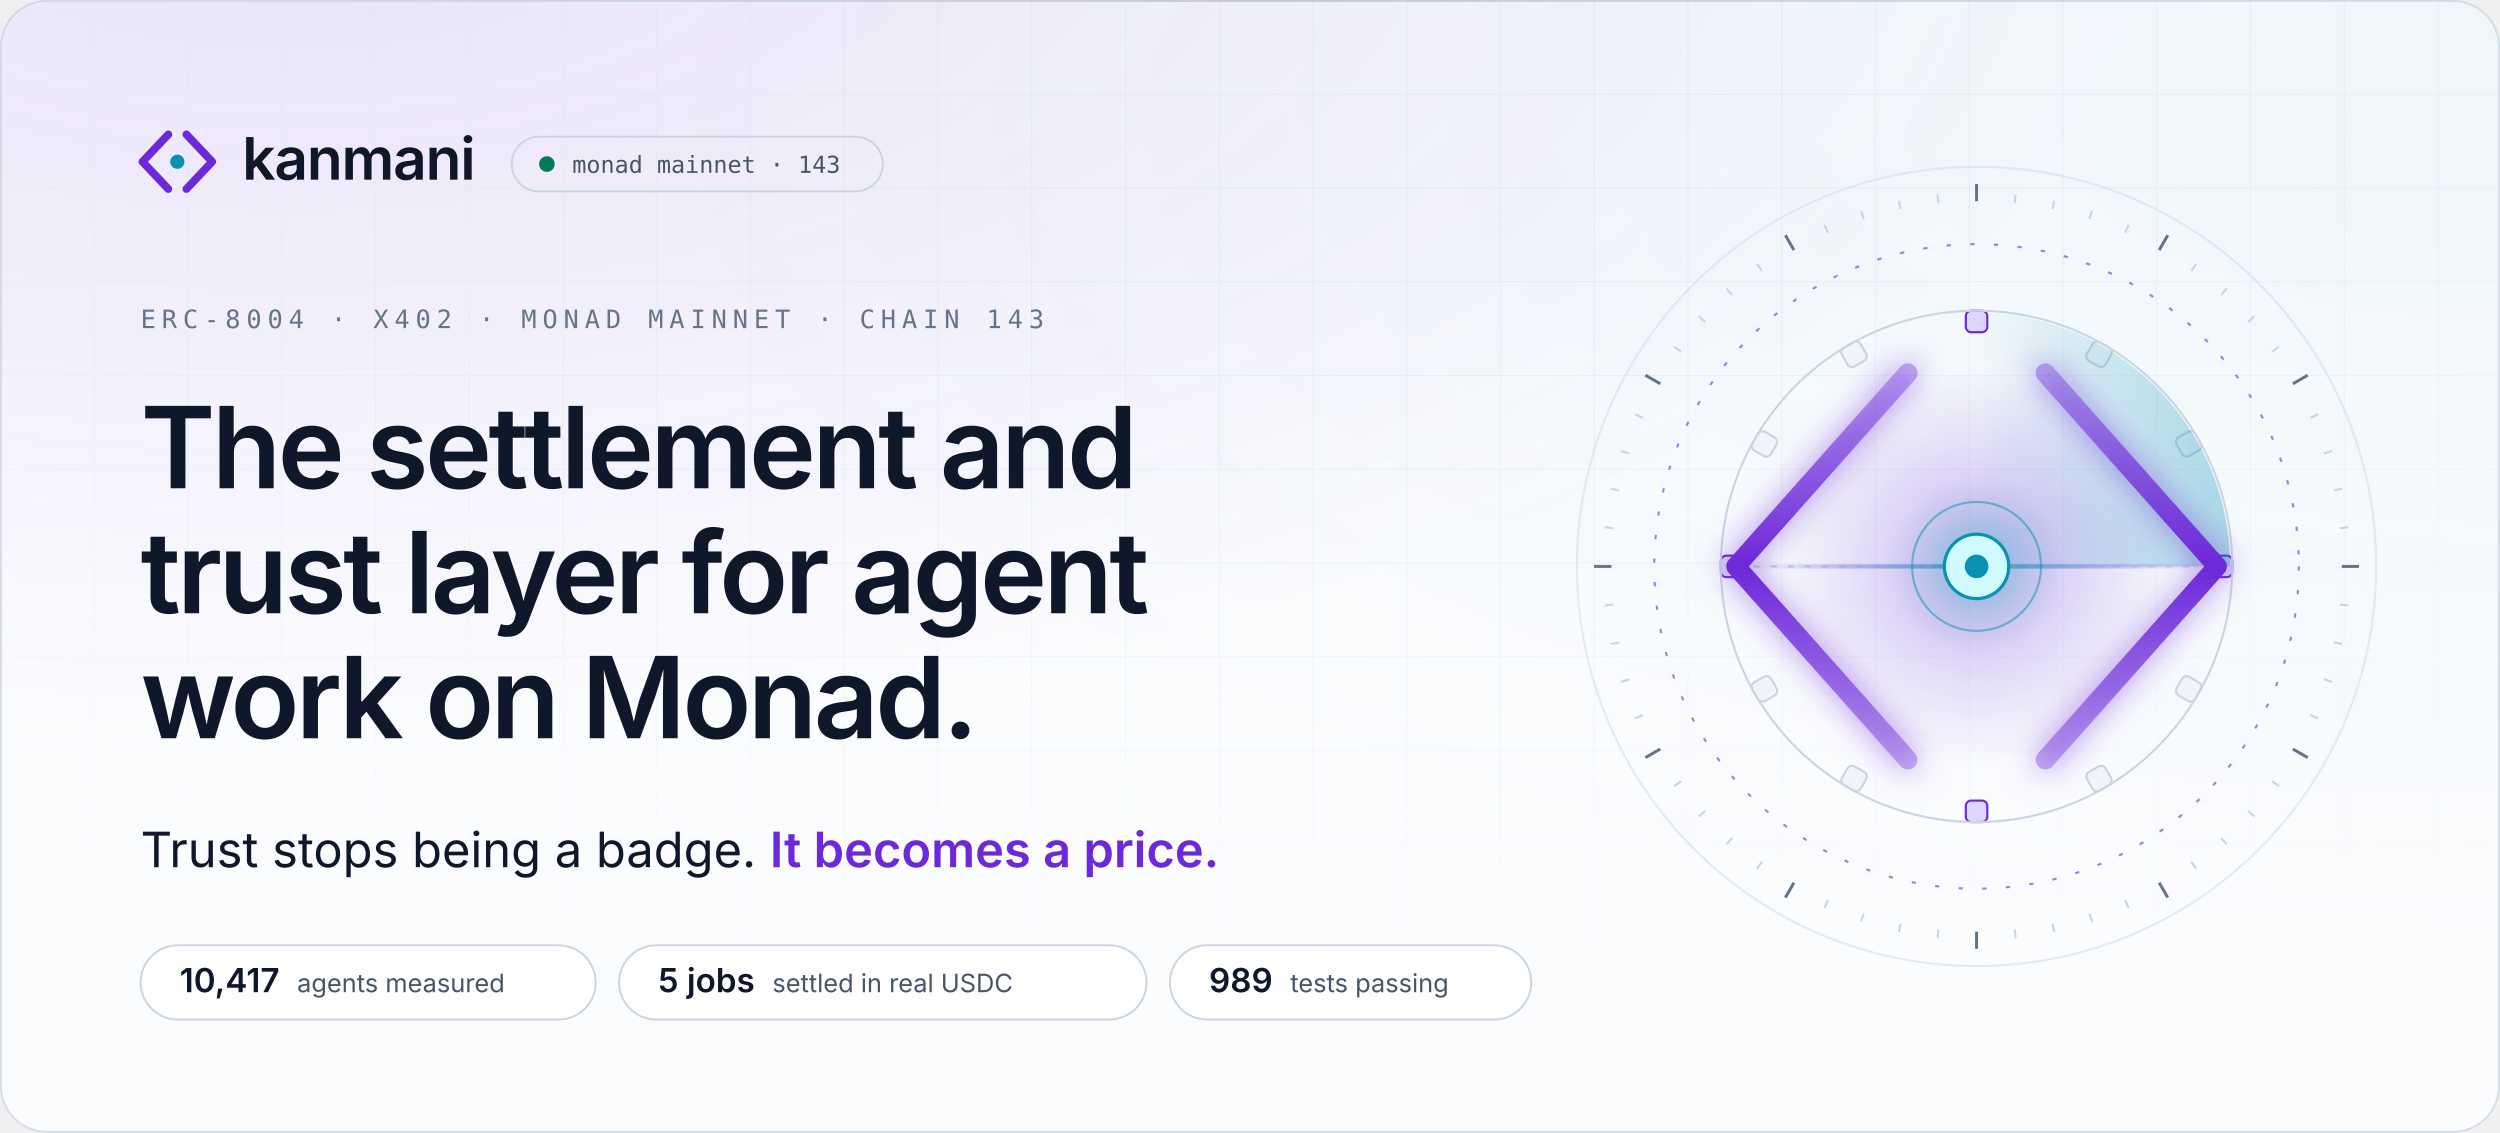
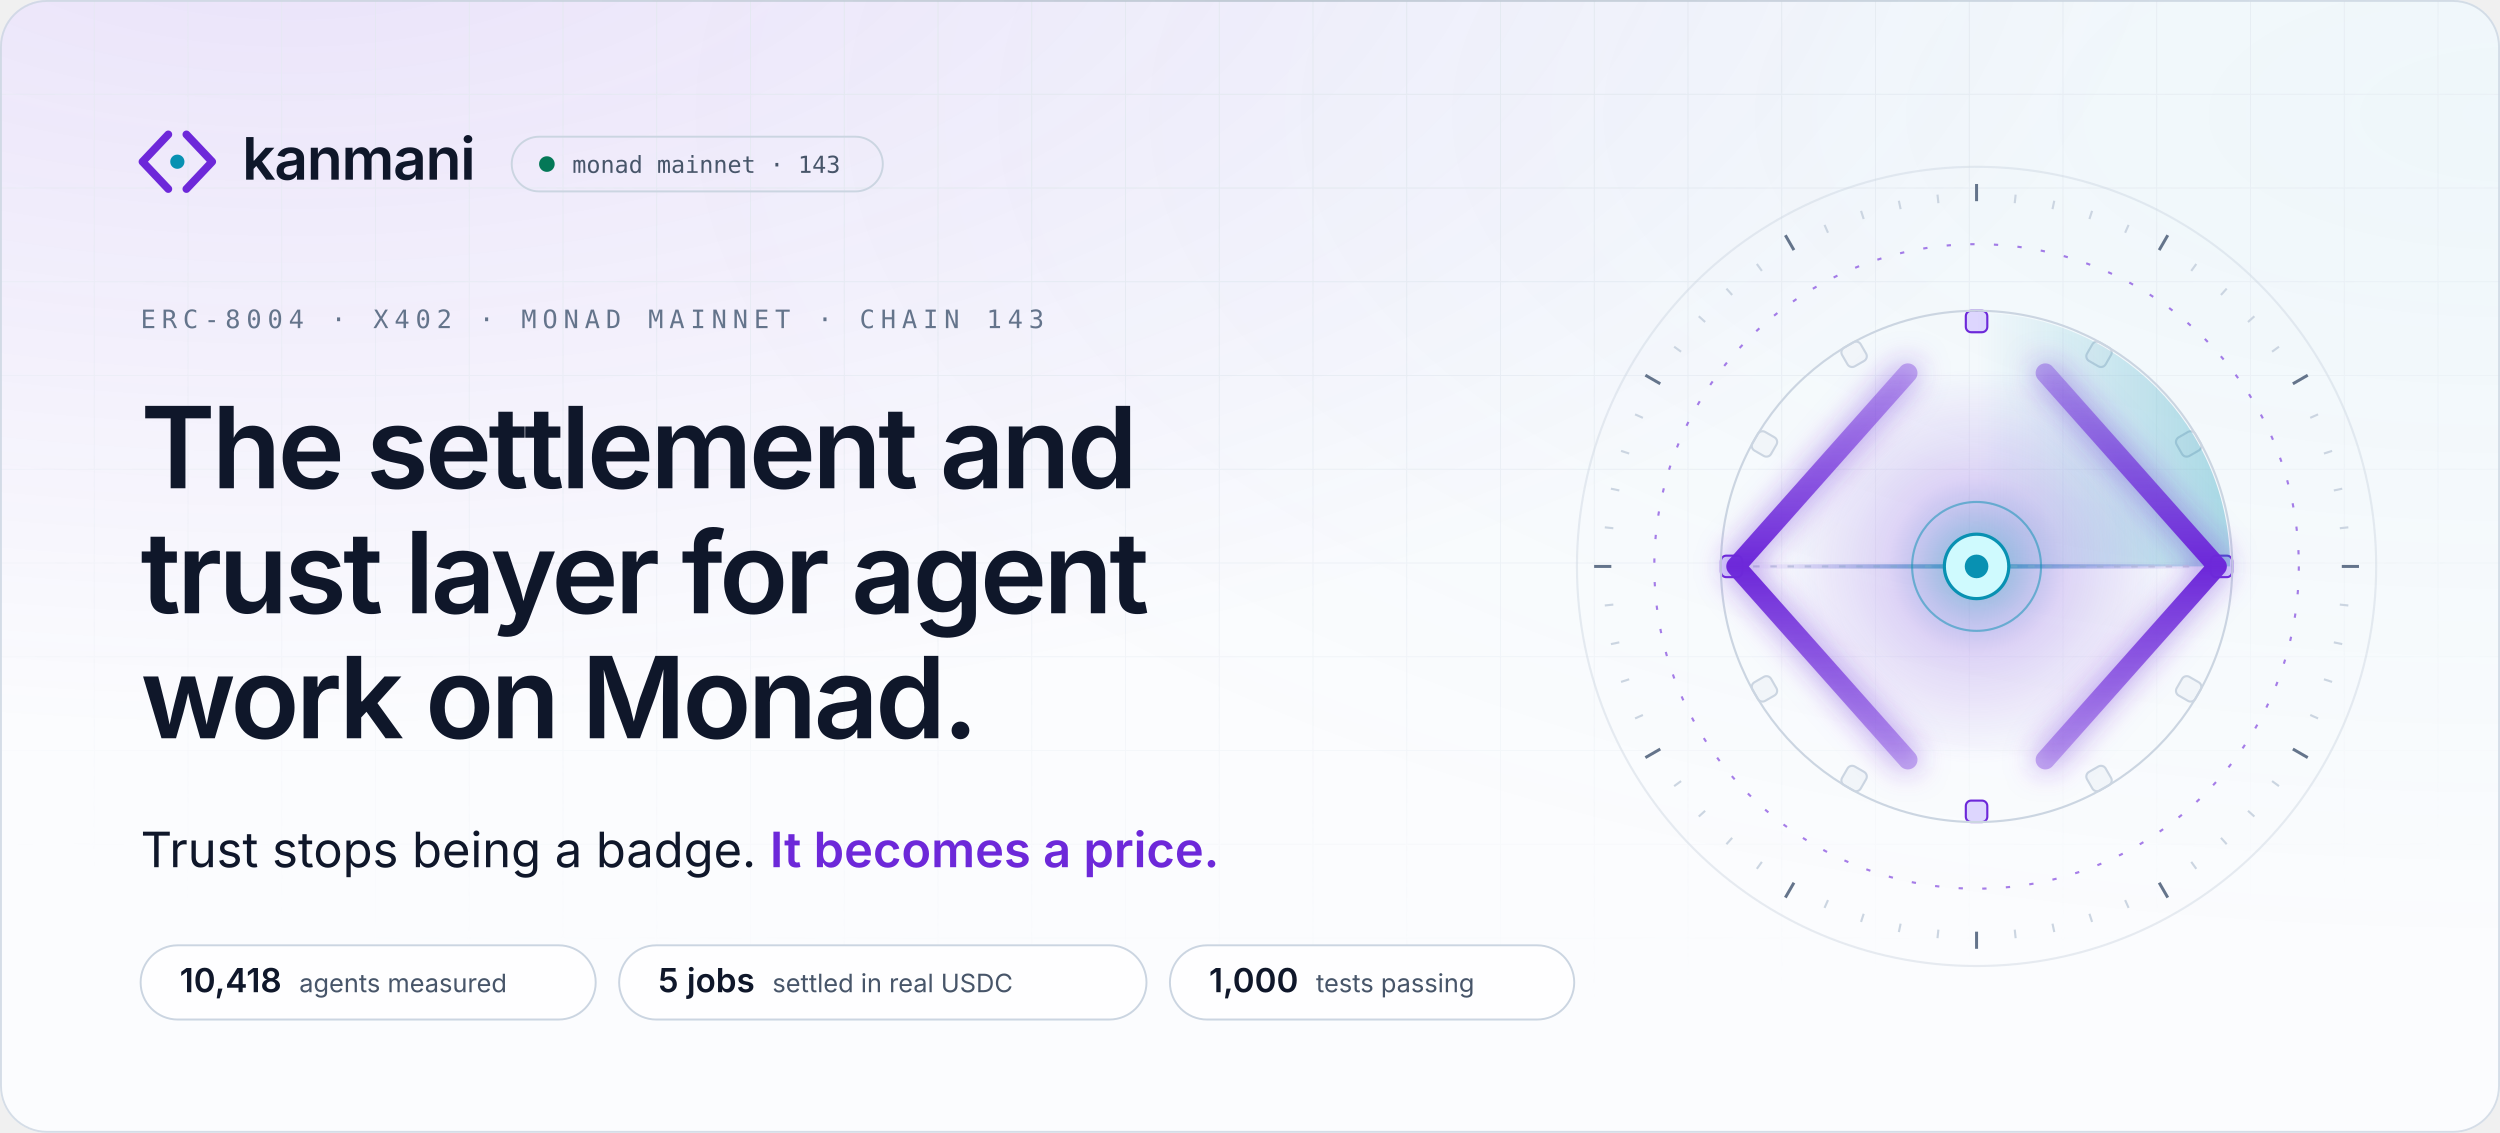
<svg xmlns="http://www.w3.org/2000/svg" width="1280" height="580" viewBox="0 0 1280 580" role="img" aria-label="Kanmani: the settlement and trust layer for agent work on Monad. Trust stops being a badge. It becomes a price.">
  <style>
.sans{font-family:'Space Grotesk','Inter',-apple-system,BlinkMacSystemFont,'Segoe UI',Helvetica,Arial,sans-serif}
.body{font-family:'Inter',-apple-system,BlinkMacSystemFont,'Segoe UI',Helvetica,Arial,sans-serif}
.mono{font-family:'JetBrains Mono',ui-monospace,SFMono-Regular,Menlo,Consolas,monospace}
.in{animation:in .9s cubic-bezier(.16,1,.3,1) backwards;animation-delay:var(--d,0s)}
@keyframes in{from{opacity:0;transform:translateY(10px)}}
@keyframes spin{to{transform:rotate(360deg)}}

.mk path,.mk circle{transform-box:fill-box;transform-origin:center}
.mk-l{animation:mkl 1s cubic-bezier(.16,1,.3,1) .15s backwards}
.mk-r{animation:mkr 1s cubic-bezier(.16,1,.3,1) .15s backwards}
.mk-n{animation:mkn .8s cubic-bezier(.34,1.56,.64,1) .7s backwards}
@keyframes mkl{from{opacity:0;transform:translateX(-6px)}}
@keyframes mkr{from{opacity:0;transform:translateX(6px)}}
@keyframes mkn{from{transform:scale(0)}}

.ap *{transform-box:view-box;transform-origin:200px 200px}
.ap .tk,.ap .bk{transform-origin:0 0}
.rg{fill:none;stroke:#cbd5e1;stroke-width:1}
.rg-d{stroke:#6d28d9;stroke-dasharray:2 9;opacity:.6}
.tk{stroke:#cbd5e1;stroke-width:1}.tk-m{stroke:#64748b;stroke-width:1.4}
.sp-slow{animation:spin 90s linear infinite}
.sp-rev{animation:spin 60s linear infinite reverse}
.sp-orbit{animation:spin 48s linear infinite}
.bk{fill:#f1f5f9;stroke:#cbd5e1;animation:bt 4s cubic-bezier(.65,0,.35,1) infinite}
.bk-l{fill:#ddd6fe;stroke:#6d28d9}
@keyframes bt{0%,70%,100%{opacity:.55}80%{opacity:1}}
.sw{animation:spin 8s linear infinite}
.wr{stroke:#cbd5e1;stroke-dasharray:3 5}
.bm{transform-origin:96px 200px;animation:bm 8s cubic-bezier(.65,0,.35,1) 2s infinite}
@keyframes bm{0%,8%{transform:scaleX(0);opacity:0}30%{transform:scaleX(.5);opacity:1}62%{transform:scaleX(1);opacity:1}80%,100%{transform:scaleX(1);opacity:0}}
.rl{fill:none;stroke-width:9;stroke-linecap:round;stroke-linejoin:round;stroke-dasharray:260}
.rl-l{animation:dr 1.6s cubic-bezier(.16,1,.3,1) .3s backwards,cl 8s cubic-bezier(.65,0,.35,1) 2s infinite}
.rl-r{animation:dr 1.6s cubic-bezier(.16,1,.3,1) .3s backwards,cr 8s cubic-bezier(.65,0,.35,1) 2s infinite}
@keyframes dr{from{stroke-dashoffset:260}}
@keyframes cl{0%,25%,60%,100%{transform:none}38%,46%{transform:translateX(10px)}}
@keyframes cr{0%,25%,60%,100%{transform:none}38%,46%{transform:translateX(-10px)}}
.pk{fill:#0f172a;opacity:0}
.pk-in{animation:pi 8s cubic-bezier(.65,0,.35,1) 2s infinite}
.pk-out{fill:#0891b2;animation:po 8s cubic-bezier(.65,0,.35,1) 2s infinite}
@keyframes pi{0%{transform:translateX(0);opacity:0}6%{opacity:1}34%{transform:translateX(96px);opacity:1}38%,100%{transform:translateX(96px);opacity:0}}
@keyframes po{0%,48%{transform:translateX(0) scale(.4);opacity:0}52%{transform:translateX(6px);opacity:1}78%{transform:translateX(96px);opacity:1}84%,100%{transform:translateX(96px);opacity:0}}
.gl{animation:gl 8s cubic-bezier(.65,0,.35,1) 2s infinite}
@keyframes gl{0%,30%,70%,100%{opacity:.65;transform:scale(1)}42%{opacity:1;transform:scale(1.08)}}
.nd{fill:#cffafe;stroke:#0891b2;stroke-width:1.5;animation:nl 1s cubic-bezier(.34,1.56,.64,1) 1.1s backwards,nb 8s cubic-bezier(.65,0,.35,1) 2s infinite}
.cr{animation:nl 1s cubic-bezier(.34,1.56,.64,1) 1.2s backwards}
@keyframes nl{from{transform:scale(0)}}
@keyframes nb{0%,34%,56%,100%{transform:scale(1)}40%{transform:scale(1.18)}}
.pl{fill:none;stroke:#0891b2;stroke-width:1.2;opacity:0;animation:pu 8s cubic-bezier(.25,1,.5,1) infinite}
@keyframes pu{0%,38%{transform:scale(.7);opacity:0}40%{opacity:.85}66%,100%{transform:scale(4.4);opacity:0}}

.live{animation:lv 2.4s cubic-bezier(.65,0,.35,1) infinite}
@keyframes lv{0%,100%{opacity:1}50%{opacity:.35}}

@media (prefers-reduced-motion:reduce){
  *{animation:none!important}
  .rm-hide{opacity:0!important}
}
</style>
  <defs>
    <radialGradient id="g0" cx="0.12" cy="-0.1" r=".75">
      <stop offset="0" stop-color="#6d28d9" stop-opacity="0.123" />
      <stop offset="1" stop-color="#6d28d9" stop-opacity="0" />
    </radialGradient>
    <radialGradient id="g1" cx="1.0" cy="0.1" r=".75">
      <stop offset="0" stop-color="#0891b2" stop-opacity="0.049" />
      <stop offset="1" stop-color="#0891b2" stop-opacity="0" />
    </radialGradient>
    <pattern id="grid" width="48" height="48" patternUnits="userSpaceOnUse">
      <path d="M48 0H0V48" fill="none" stroke="#e2e8f0" stroke-width="1" />
    </pattern>
    <radialGradient id="gridmask-g" cx=".5" cy="0" r=".9">
      <stop offset=".2" stop-color="#fff" stop-opacity="0.88" />
      <stop offset="1" stop-color="#fff" stop-opacity="0" />
    </radialGradient>
    <mask id="gridmask">
      <rect width="1280" height="580" fill="url(#gridmask-g)" />
    </mask>
    <linearGradient id="edge" x1="0" x2="1">
      <stop offset="0" stop-color="#0f172a" stop-opacity="0" />
      <stop offset=".5" stop-color="#0f172a" stop-opacity="0.08" />
      <stop offset="1" stop-color="#0f172a" stop-opacity="0" />
    </linearGradient>
    <clipPath id="frame">
      <rect width="1280" height="580" rx="24" />
    </clipPath>
  </defs>
  <rect width="1280" height="580" rx="24" fill="#fbfcfe" />
  <g clip-path="url(#frame)">
    <rect width="1280" height="580" rx="24" fill="url(#g0)" />
    <rect width="1280" height="580" rx="24" fill="url(#g1)" />
    <rect width="1280" height="580" fill="url(#grid)" mask="url(#gridmask)" />
  </g>
  <rect x=".5" y=".5" width="1279" height="579" rx="23.5" fill="none" stroke="#cbd5e1" stroke-opacity=".8" />
  <rect x="120" y="0" width="1040" height="1" fill="url(#edge)" />
  <g class="in">
    <g transform="translate(66 58) scale(1.55)" class="mk">
      <path class="mk-l" d="M13 7L4.5 16L13 25" fill="none" stroke="#6d28d9" stroke-width="2.6" stroke-linecap="round" stroke-linejoin="round" />
      <path class="mk-r" d="M19 7L27.5 16L19 25" fill="none" stroke="#6d28d9" stroke-width="2.6" stroke-linecap="round" stroke-linejoin="round" />
      <circle class="mk-n" cx="16" cy="16" r="2.35" fill="#0891b2" />
    </g>
    <text x="124" y="92" class="sans" font-size="30" font-weight="600" letter-spacing="-.6" fill="#0f172a">kanmani</text>
    <rect x="262" y="70" width="190" height="28" rx="14" fill="none" stroke="#cbd5e1" />
    <circle cx="280" cy="84" r="4" fill="#047857" class="live" />
    <text x="293" y="88.5" class="mono" font-size="12" fill="#475569">monad mainnet · 143</text>
  </g>
  <text x="72" y="168" class="mono in" style="--d:.15s" font-size="13" letter-spacing="3" fill="#64748b">ERC-8004 · X402 · MONAD MAINNET · CHAIN 143</text>
  <text x="72" y="250" class="sans in" style="--d:0.25s" font-size="58" font-weight="600" letter-spacing="-1.8" fill="#0f172a">The settlement and</text>
  <text x="72" y="314" class="sans in" style="--d:0.35s" font-size="58" font-weight="600" letter-spacing="-1.8" fill="#0f172a">trust layer for agent</text>
  <text x="72" y="378" class="sans in" style="--d:0.45s" font-size="58" font-weight="600" letter-spacing="-1.8" fill="#0f172a">work on Monad.</text>
  <defs>
    <linearGradient id="shimmer" x1="0" x2="1" gradientUnits="objectBoundingBox">
      <stop offset="0" stop-color="#6d28d9" />
      <stop offset=".42" stop-color="#6d28d9" />
      <stop offset=".5" stop-color="#0891b2" />
      <stop offset=".58" stop-color="#6d28d9" />
      <stop offset="1" stop-color="#6d28d9" />
      <animateTransform attributeName="gradientTransform" type="translate" values="-1 0;1 0;1 0" keyTimes="0;.55;1" dur="5.5s" begin="1.4s" repeatCount="indefinite" />
    </linearGradient>
  </defs>
  <text x="72" y="444" class="body in" style="--d:.6s" font-size="25" fill="#0f172a">Trust stops being a badge. <tspan fill="url(#shimmer)" font-weight="600">It becomes a price.</tspan>
  </text>
  <g class="in" style="--d:1.05s">
    <rect x="72" y="484" width="233" height="38" rx="19" fill="#ffffff" fill-opacity=".8" stroke="#cbd5e1" />
-     <text x="92" y="508" class="sans" font-size="17" font-weight="600" fill="#0f172a">10,417<tspan dx="9" class="body" font-size="13" font-weight="400" fill="#475569">agents measured</tspan>
+     <text x="92" y="508" class="sans" font-size="17" font-weight="600" fill="#0f172a">10,418<tspan dx="9" class="body" font-size="13" font-weight="400" fill="#475569">agents measured</tspan>
    </text>
  </g>
  <g class="in" style="--d:1.13s">
    <rect x="317.0" y="484" width="270" height="38" rx="19" fill="#ffffff" fill-opacity=".8" stroke="#cbd5e1" />
    <text x="337.0" y="508" class="sans" font-size="17" font-weight="600" fill="#0f172a">5 jobs<tspan dx="9" class="body" font-size="13" font-weight="400" fill="#475569">settled in real USDC</tspan>
    </text>
  </g>
  <g class="in" style="--d:1.21s">
-     <rect x="599.0" y="484" width="185" height="38" rx="19" fill="#ffffff" fill-opacity=".8" stroke="#cbd5e1" />
-     <text x="619.0" y="508" class="sans" font-size="17" font-weight="600" fill="#0f172a">989<tspan dx="9" class="body" font-size="13" font-weight="400" fill="#475569">tests passing</tspan>
+     <rect x="599.0" y="484" width="207" height="38" rx="19" fill="#ffffff" fill-opacity=".8" stroke="#cbd5e1" />
+     <text x="619.0" y="508" class="sans" font-size="17" font-weight="600" fill="#0f172a">1,000<tspan dx="9" class="body" font-size="13" font-weight="400" fill="#475569">tests passing</tspan>
    </text>
  </g>
  <svg x="792" y="70" width="440" height="440" viewBox="0 0 400 400" overflow="visible" class="ap">
    <defs>
      <radialGradient id="ap-core">
        <stop offset="0" stop-color="#0891b2" stop-opacity=".55" />
        <stop offset=".45" stop-color="#6d28d9" stop-opacity=".18" />
        <stop offset="1" stop-color="#6d28d9" stop-opacity="0" />
      </radialGradient>
      <linearGradient id="ap-rail" x1="0" y1="0" x2="0" y2="1">
        <stop offset="0" stop-color="#6d28d9" stop-opacity=".35" />
        <stop offset=".5" stop-color="#6d28d9" />
        <stop offset="1" stop-color="#6d28d9" stop-opacity=".35" />
      </linearGradient>
      <linearGradient id="ap-sweep" x1="0" y1="0" x2="1" y2="0">
        <stop offset="0" stop-color="#0891b2" stop-opacity="0" />
        <stop offset="1" stop-color="#0891b2" stop-opacity=".32" />
      </linearGradient>
      <linearGradient id="ap-beam" x1="0" x2="1">
        <stop offset="0" stop-color="#6d28d9" stop-opacity="0" />
        <stop offset=".5" stop-color="#0891b2" stop-opacity=".7" />
        <stop offset="1" stop-color="#6d28d9" stop-opacity="0" />
      </linearGradient>
      <filter id="ap-glow" x="-50%" y="-50%" width="200%" height="200%">
        <feGaussianBlur stdDeviation="7" />
      </filter>
    </defs>
    <circle cx="200" cy="200" r="186" class="rg" opacity=".45" />
    <g class="sp sp-slow">
      <line x1="200" y1="22" x2="200" y2="30" class="tk tk-m" transform="rotate(0 200 200)" />
      <line x1="200" y1="26" x2="200" y2="30" class="tk" transform="rotate(6 200 200)" />
      <line x1="200" y1="26" x2="200" y2="30" class="tk" transform="rotate(12 200 200)" />
      <line x1="200" y1="26" x2="200" y2="30" class="tk" transform="rotate(18 200 200)" />
      <line x1="200" y1="26" x2="200" y2="30" class="tk" transform="rotate(24 200 200)" />
      <line x1="200" y1="22" x2="200" y2="30" class="tk tk-m" transform="rotate(30 200 200)" />
      <line x1="200" y1="26" x2="200" y2="30" class="tk" transform="rotate(36 200 200)" />
      <line x1="200" y1="26" x2="200" y2="30" class="tk" transform="rotate(42 200 200)" />
      <line x1="200" y1="26" x2="200" y2="30" class="tk" transform="rotate(48 200 200)" />
      <line x1="200" y1="26" x2="200" y2="30" class="tk" transform="rotate(54 200 200)" />
      <line x1="200" y1="22" x2="200" y2="30" class="tk tk-m" transform="rotate(60 200 200)" />
      <line x1="200" y1="26" x2="200" y2="30" class="tk" transform="rotate(66 200 200)" />
      <line x1="200" y1="26" x2="200" y2="30" class="tk" transform="rotate(72 200 200)" />
      <line x1="200" y1="26" x2="200" y2="30" class="tk" transform="rotate(78 200 200)" />
      <line x1="200" y1="26" x2="200" y2="30" class="tk" transform="rotate(84 200 200)" />
      <line x1="200" y1="22" x2="200" y2="30" class="tk tk-m" transform="rotate(90 200 200)" />
      <line x1="200" y1="26" x2="200" y2="30" class="tk" transform="rotate(96 200 200)" />
      <line x1="200" y1="26" x2="200" y2="30" class="tk" transform="rotate(102 200 200)" />
      <line x1="200" y1="26" x2="200" y2="30" class="tk" transform="rotate(108 200 200)" />
      <line x1="200" y1="26" x2="200" y2="30" class="tk" transform="rotate(114 200 200)" />
      <line x1="200" y1="22" x2="200" y2="30" class="tk tk-m" transform="rotate(120 200 200)" />
      <line x1="200" y1="26" x2="200" y2="30" class="tk" transform="rotate(126 200 200)" />
      <line x1="200" y1="26" x2="200" y2="30" class="tk" transform="rotate(132 200 200)" />
      <line x1="200" y1="26" x2="200" y2="30" class="tk" transform="rotate(138 200 200)" />
      <line x1="200" y1="26" x2="200" y2="30" class="tk" transform="rotate(144 200 200)" />
      <line x1="200" y1="22" x2="200" y2="30" class="tk tk-m" transform="rotate(150 200 200)" />
      <line x1="200" y1="26" x2="200" y2="30" class="tk" transform="rotate(156 200 200)" />
      <line x1="200" y1="26" x2="200" y2="30" class="tk" transform="rotate(162 200 200)" />
      <line x1="200" y1="26" x2="200" y2="30" class="tk" transform="rotate(168 200 200)" />
      <line x1="200" y1="26" x2="200" y2="30" class="tk" transform="rotate(174 200 200)" />
      <line x1="200" y1="22" x2="200" y2="30" class="tk tk-m" transform="rotate(180 200 200)" />
      <line x1="200" y1="26" x2="200" y2="30" class="tk" transform="rotate(186 200 200)" />
      <line x1="200" y1="26" x2="200" y2="30" class="tk" transform="rotate(192 200 200)" />
      <line x1="200" y1="26" x2="200" y2="30" class="tk" transform="rotate(198 200 200)" />
      <line x1="200" y1="26" x2="200" y2="30" class="tk" transform="rotate(204 200 200)" />
      <line x1="200" y1="22" x2="200" y2="30" class="tk tk-m" transform="rotate(210 200 200)" />
      <line x1="200" y1="26" x2="200" y2="30" class="tk" transform="rotate(216 200 200)" />
      <line x1="200" y1="26" x2="200" y2="30" class="tk" transform="rotate(222 200 200)" />
      <line x1="200" y1="26" x2="200" y2="30" class="tk" transform="rotate(228 200 200)" />
      <line x1="200" y1="26" x2="200" y2="30" class="tk" transform="rotate(234 200 200)" />
      <line x1="200" y1="22" x2="200" y2="30" class="tk tk-m" transform="rotate(240 200 200)" />
      <line x1="200" y1="26" x2="200" y2="30" class="tk" transform="rotate(246 200 200)" />
      <line x1="200" y1="26" x2="200" y2="30" class="tk" transform="rotate(252 200 200)" />
      <line x1="200" y1="26" x2="200" y2="30" class="tk" transform="rotate(258 200 200)" />
      <line x1="200" y1="26" x2="200" y2="30" class="tk" transform="rotate(264 200 200)" />
      <line x1="200" y1="22" x2="200" y2="30" class="tk tk-m" transform="rotate(270 200 200)" />
      <line x1="200" y1="26" x2="200" y2="30" class="tk" transform="rotate(276 200 200)" />
      <line x1="200" y1="26" x2="200" y2="30" class="tk" transform="rotate(282 200 200)" />
      <line x1="200" y1="26" x2="200" y2="30" class="tk" transform="rotate(288 200 200)" />
      <line x1="200" y1="26" x2="200" y2="30" class="tk" transform="rotate(294 200 200)" />
      <line x1="200" y1="22" x2="200" y2="30" class="tk tk-m" transform="rotate(300 200 200)" />
      <line x1="200" y1="26" x2="200" y2="30" class="tk" transform="rotate(306 200 200)" />
      <line x1="200" y1="26" x2="200" y2="30" class="tk" transform="rotate(312 200 200)" />
      <line x1="200" y1="26" x2="200" y2="30" class="tk" transform="rotate(318 200 200)" />
      <line x1="200" y1="26" x2="200" y2="30" class="tk" transform="rotate(324 200 200)" />
      <line x1="200" y1="22" x2="200" y2="30" class="tk tk-m" transform="rotate(330 200 200)" />
      <line x1="200" y1="26" x2="200" y2="30" class="tk" transform="rotate(336 200 200)" />
      <line x1="200" y1="26" x2="200" y2="30" class="tk" transform="rotate(342 200 200)" />
      <line x1="200" y1="26" x2="200" y2="30" class="tk" transform="rotate(348 200 200)" />
      <line x1="200" y1="26" x2="200" y2="30" class="tk" transform="rotate(354 200 200)" />
    </g>
    <circle cx="200" cy="200" r="150" class="rg rg-d sp sp-rev" />
    <g class="sp sp-orbit">
      <rect x="195" y="81" width="10" height="10" rx="2.5" class="bk bk-l" transform="rotate(0 200 200)" style="animation-delay:0.000s" />
      <rect x="195" y="81" width="10" height="10" rx="2.5" class="bk" transform="rotate(30 200 200)" style="animation-delay:-0.333s" />
      <rect x="195" y="81" width="10" height="10" rx="2.5" class="bk" transform="rotate(60 200 200)" style="animation-delay:-0.666s" />
      <rect x="195" y="81" width="10" height="10" rx="2.5" class="bk bk-l" transform="rotate(90 200 200)" style="animation-delay:-0.999s" />
      <rect x="195" y="81" width="10" height="10" rx="2.5" class="bk" transform="rotate(120 200 200)" style="animation-delay:-1.332s" />
      <rect x="195" y="81" width="10" height="10" rx="2.5" class="bk" transform="rotate(150 200 200)" style="animation-delay:-1.665s" />
      <rect x="195" y="81" width="10" height="10" rx="2.5" class="bk bk-l" transform="rotate(180 200 200)" style="animation-delay:-1.998s" />
      <rect x="195" y="81" width="10" height="10" rx="2.5" class="bk" transform="rotate(210 200 200)" style="animation-delay:-2.331s" />
      <rect x="195" y="81" width="10" height="10" rx="2.5" class="bk" transform="rotate(240 200 200)" style="animation-delay:-2.664s" />
      <rect x="195" y="81" width="10" height="10" rx="2.5" class="bk bk-l" transform="rotate(270 200 200)" style="animation-delay:-2.997s" />
      <rect x="195" y="81" width="10" height="10" rx="2.5" class="bk" transform="rotate(300 200 200)" style="animation-delay:-3.330s" />
      <rect x="195" y="81" width="10" height="10" rx="2.5" class="bk" transform="rotate(330 200 200)" style="animation-delay:-3.663s" />
    </g>
    <circle cx="200" cy="200" r="119" class="rg" />
    <g class="sw">
      <path d="M200 200 L200 82 A118 118 0 0 1 318 200 Z" fill="url(#ap-sweep)" />
    </g>
    <circle cx="200" cy="200" r="92" fill="url(#ap-core)" class="gl" />
    <line x1="96" y1="200" x2="304" y2="200" class="wr" />
    <rect x="96" y="199" width="208" height="2" fill="url(#ap-beam)" class="bm" />
    <g filter="url(#ap-glow)" opacity=".55">
      <path d="M168 110 L88 200 L168 290" class="rl" stroke="#6d28d9" />
      <path d="M232 110 L312 200 L232 290" class="rl" stroke="#6d28d9" />
    </g>
    <path d="M168 110 L88 200 L168 290" class="rl rl-l" stroke="url(#ap-rail)" />
    <path d="M232 110 L312 200 L232 290" class="rl rl-r" stroke="url(#ap-rail)" />
    <circle cx="104" cy="200" r="5" class="pk pk-in rm-hide" />
    <circle cx="200" cy="200" r="5" class="pk pk-out rm-hide" />
    <circle cx="200" cy="200" r="22" class="pl rm-hide" style="animation-delay:2.00s" />
    <circle cx="200" cy="200" r="22" class="pl rm-hide" style="animation-delay:2.22s" />
    <circle cx="200" cy="200" r="22" class="pl rm-hide" style="animation-delay:2.44s" />
    <circle cx="200" cy="200" r="30" fill="none" stroke="#0891b2" stroke-opacity=".5" />
    <circle cx="200" cy="200" r="15" class="nd" />
    <circle cx="200" cy="200" r="5.5" fill="#0891b2" class="cr" />
  </svg>
</svg>
